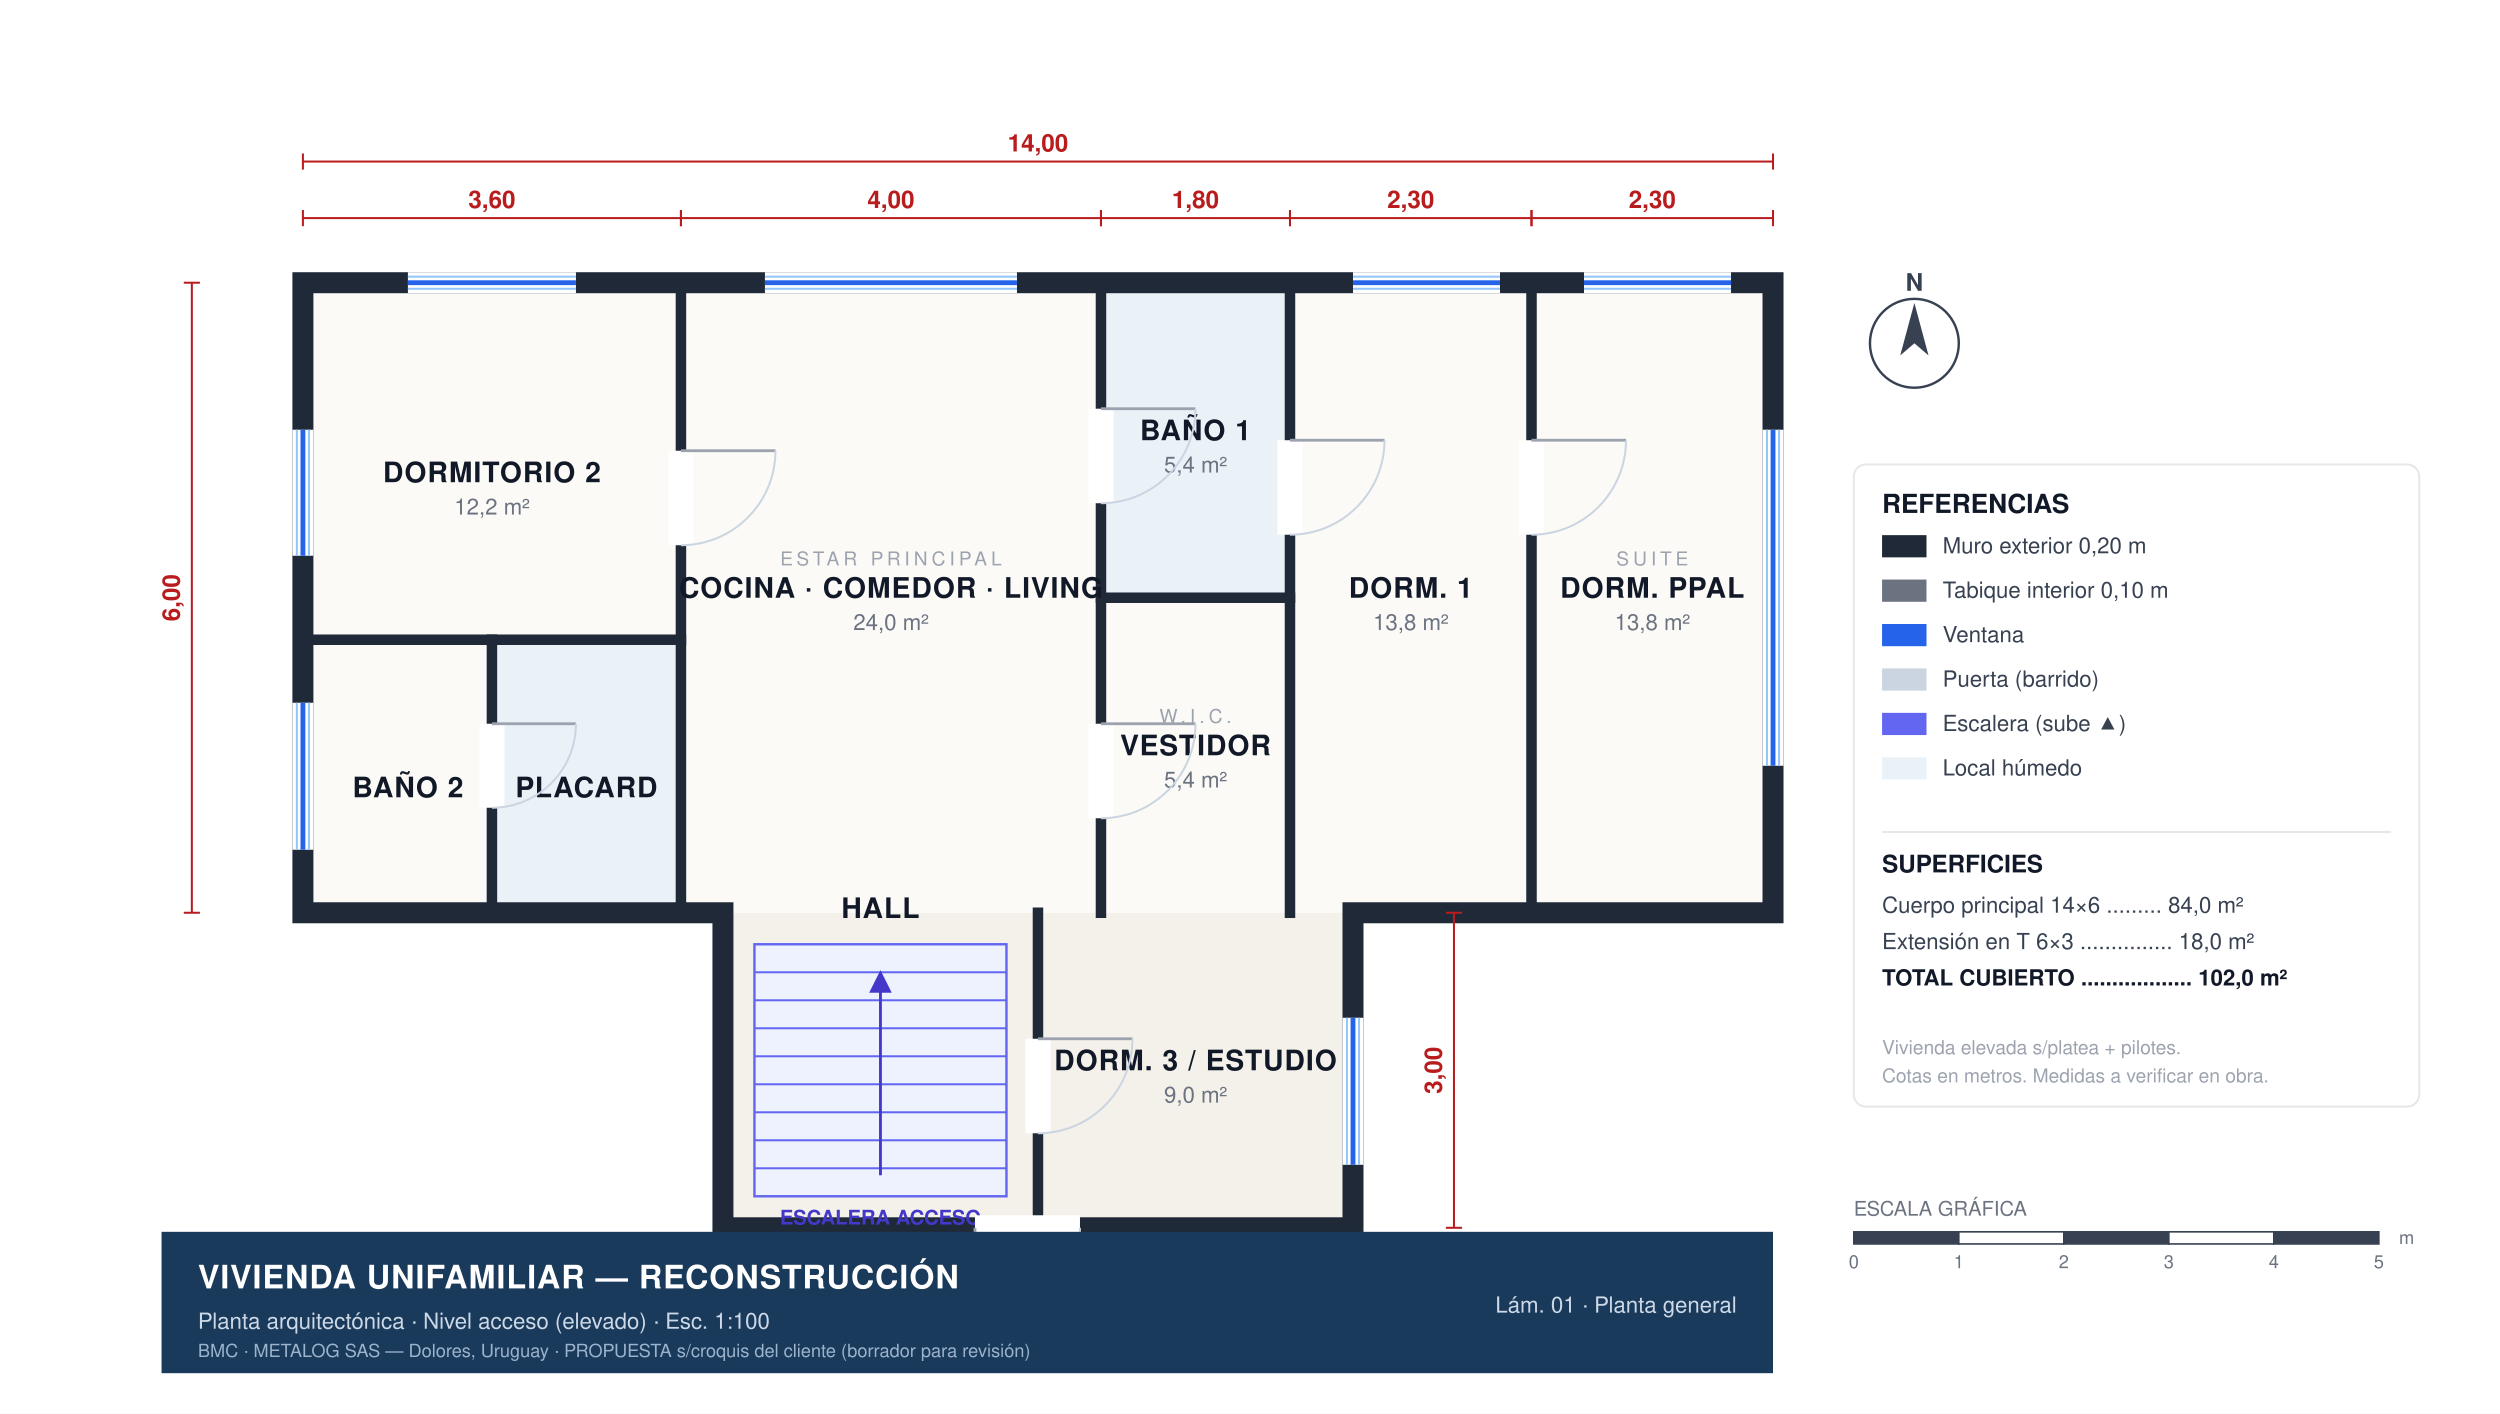
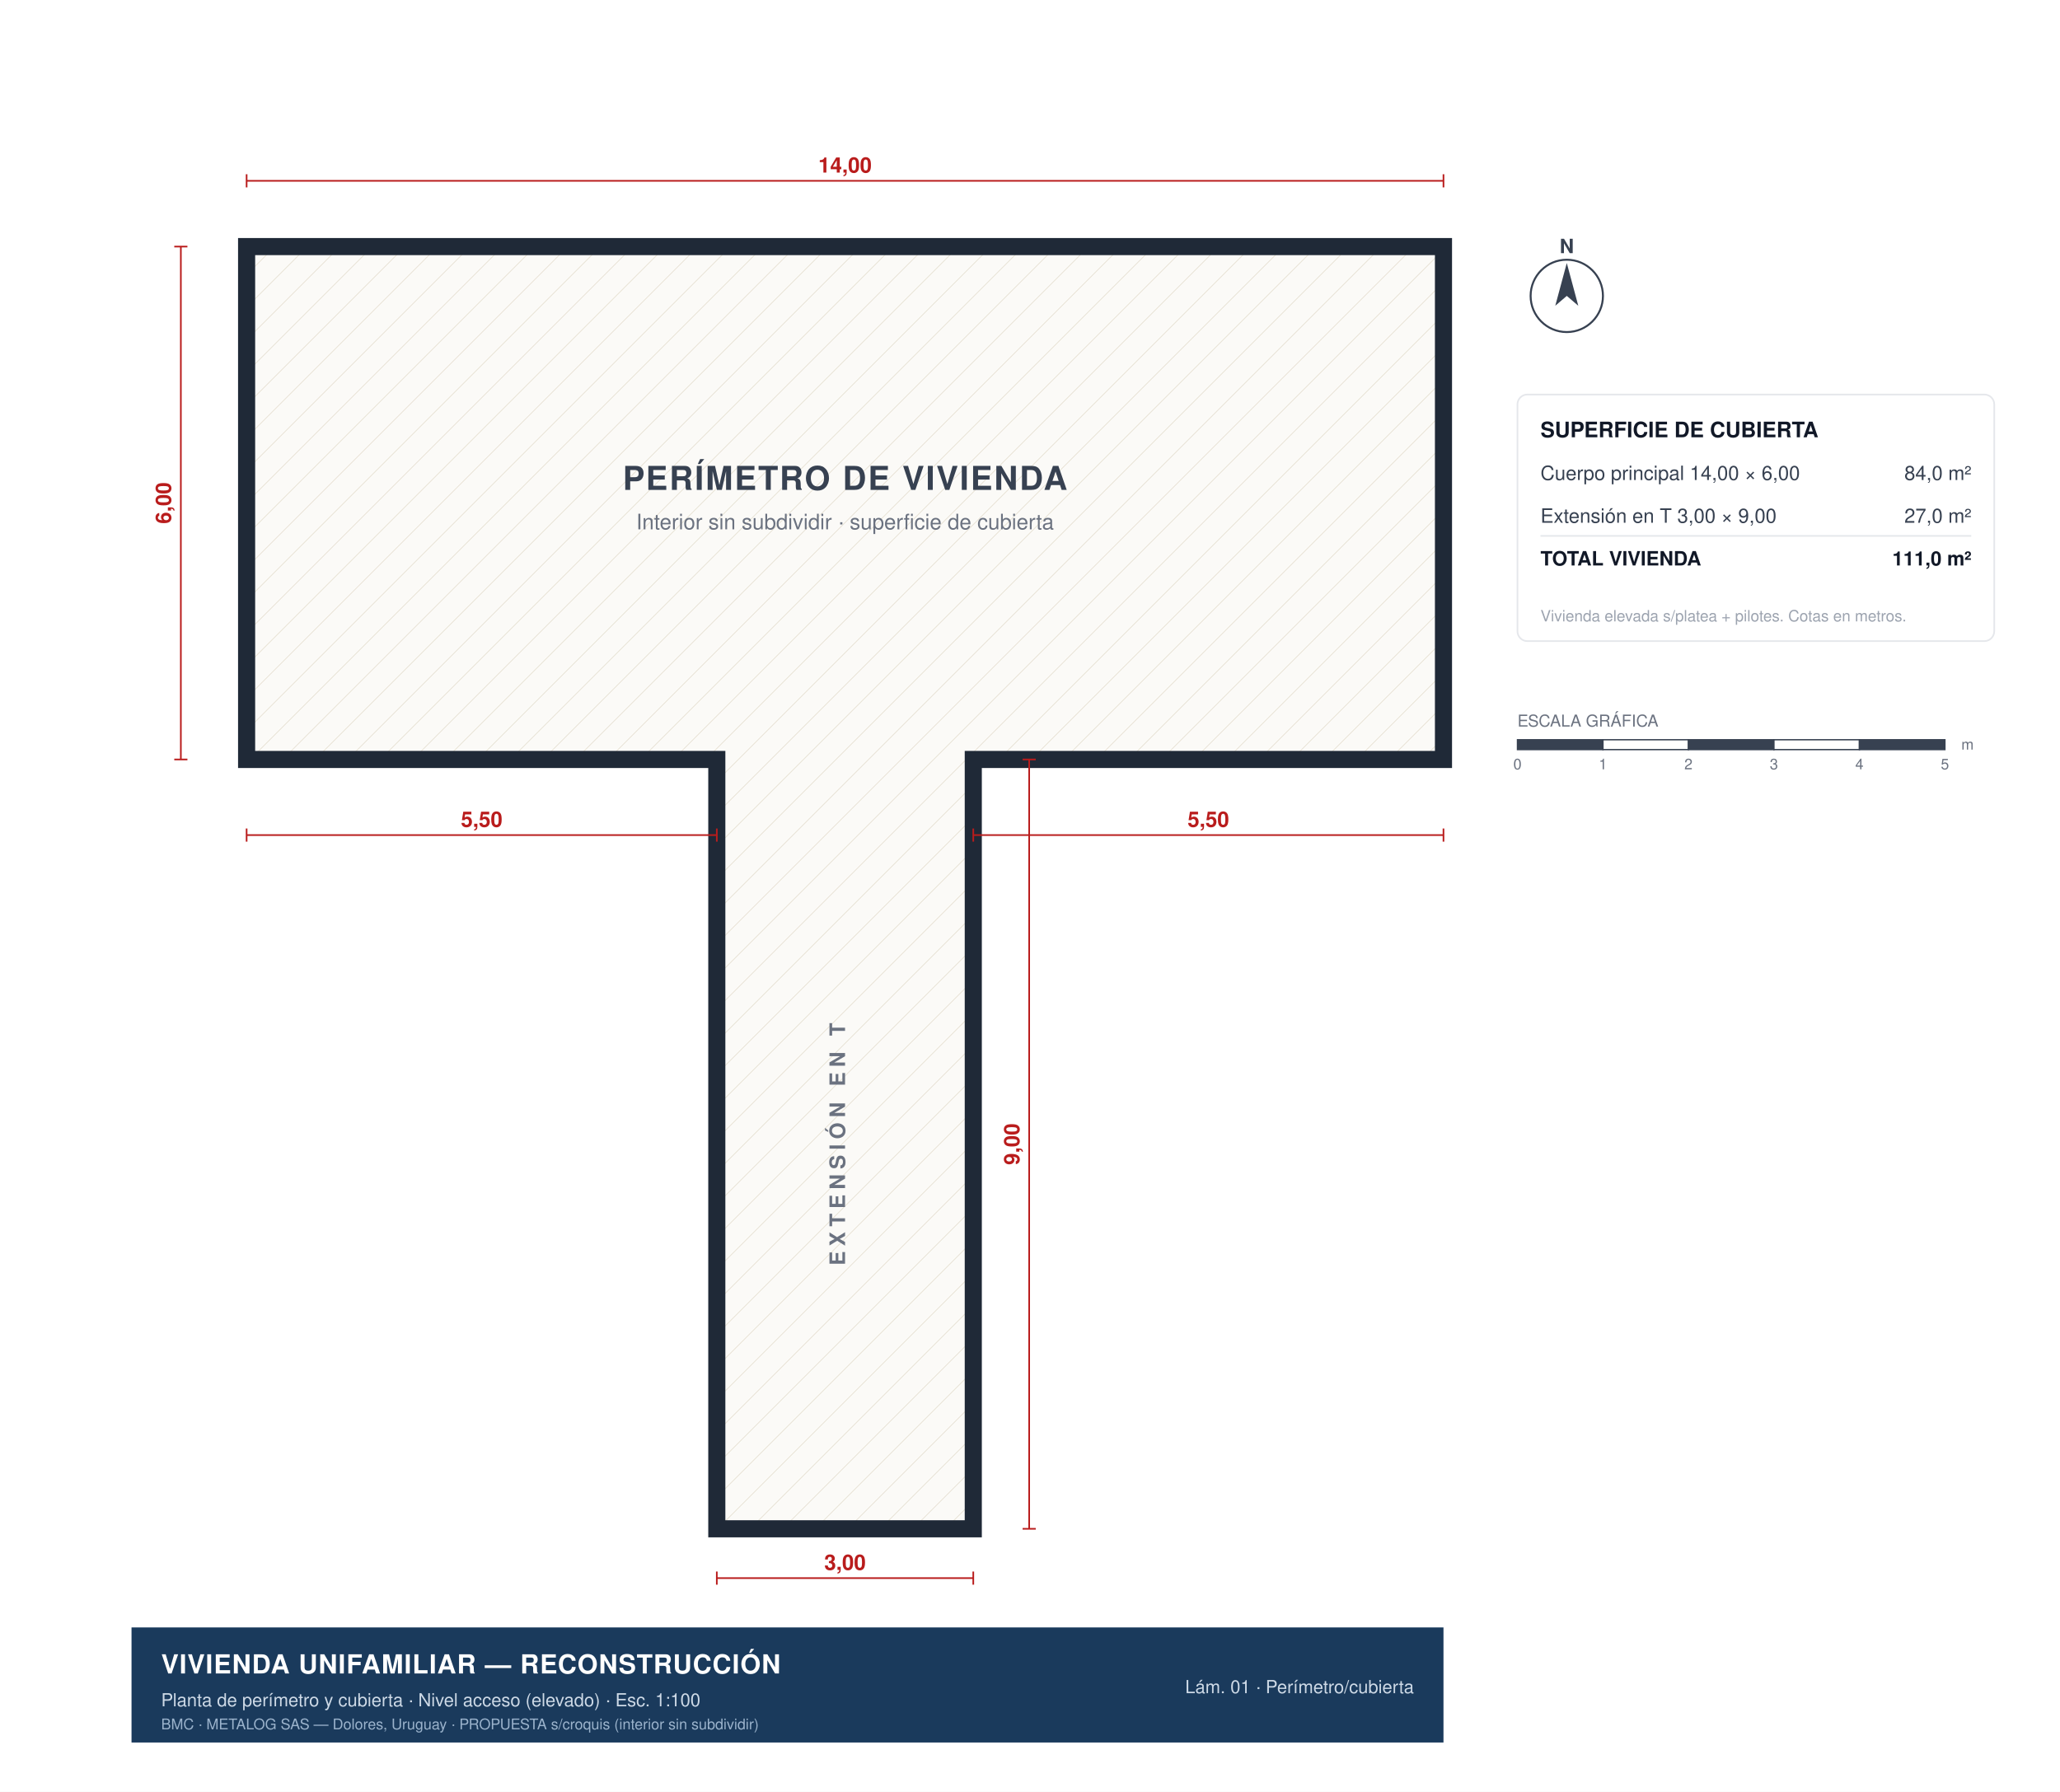
- <svg xmlns="http://www.w3.org/2000/svg" width="1238" height="700" viewBox="0 0 1238 700" font-family="Helvetica,Arial">
+ <svg xmlns="http://www.w3.org/2000/svg" width="1253" height="1090" viewBox="0 0 1253 1090" font-family="Helvetica,Arial">
  <defs>
-     <marker id="arr" markerWidth="8" markerHeight="8" refX="6" refY="4" orient="auto">
-       <path d="M0,0 L8,4 L0,8 Z" fill="#4338ca" />
-     </marker>
+     <pattern id="hatch" width="14" height="14" patternTransform="rotate(45)" patternUnits="userSpaceOnUse">
+       <rect width="14" height="14" fill="#fbfaf7" />
+       <line x1="0" y1="0" x2="0" y2="14" stroke="#e9e4d8" stroke-width="1" />
+     </pattern>
  </defs>
-   <rect width="1238" height="700" fill="#ffffff" />
-   <rect x="150" y="140" width="728" height="312" fill="#fbfaf7" />
-   <rect x="358" y="452" width="312" height="156" fill="#f4f1ea" />
-   <rect x="545.2" y="140" width="93.6" height="156" fill="#eaf2f8" />
-   <rect x="243.6" y="316.8" width="93.6" height="135.2" fill="#eaf2f8" />
-   <line x1="337.2" y1="140" x2="337.2" y2="452" stroke="#1f2937" stroke-width="5.2" stroke-linecap="square" />
-   <line x1="545.2" y1="140" x2="545.2" y2="452" stroke="#1f2937" stroke-width="5.2" stroke-linecap="square" />
-   <line x1="638.8" y1="140" x2="638.8" y2="452" stroke="#1f2937" stroke-width="5.2" stroke-linecap="square" />
-   <line x1="758.4" y1="140" x2="758.4" y2="452" stroke="#1f2937" stroke-width="5.2" stroke-linecap="square" />
-   <line x1="150" y1="316.8" x2="337.2" y2="316.8" stroke="#1f2937" stroke-width="5.2" stroke-linecap="square" />
-   <line x1="243.6" y1="316.8" x2="243.6" y2="452" stroke="#1f2937" stroke-width="5.2" stroke-linecap="square" />
-   <line x1="545.2" y1="296" x2="638.8" y2="296" stroke="#1f2937" stroke-width="5.2" stroke-linecap="square" />
-   <line x1="514" y1="452" x2="514" y2="608" stroke="#1f2937" stroke-width="5.2" stroke-linecap="square" />
-   <path d="M 150 140 H 878 V 452 H 670 V 608 H 358 V 452 H 150 Z" fill="none" stroke="#1f2937" stroke-width="10.4" stroke-linejoin="miter" />
-   <text x="243.6" y="238.8" text-anchor="middle" font-family="Helvetica,Arial" font-size="14" font-weight="700" fill="#111827" letter-spacing=".5">DORMITORIO 2</text>
-   <text x="243.6" y="254.8" text-anchor="middle" font-family="Helvetica,Arial" font-size="11" fill="#6b7280">12,2 m²</text>
-   <text x="290.4" y="394.8" text-anchor="middle" font-family="Helvetica,Arial" font-size="14" font-weight="700" fill="#111827" letter-spacing=".5">PLACARD</text>
-   <text x="202" y="394.8" text-anchor="middle" font-family="Helvetica,Arial" font-size="14" font-weight="700" fill="#111827" letter-spacing=".5">BAÑO 2</text>
-   <text x="441.2" y="296" text-anchor="middle" font-family="Helvetica,Arial" font-size="14" font-weight="700" fill="#111827" letter-spacing=".5">COCINA · COMEDOR · LIVING</text>
-   <text x="441.2" y="312" text-anchor="middle" font-family="Helvetica,Arial" font-size="11" fill="#6b7280">24,0 m²</text>
-   <text x="441.2" y="280" text-anchor="middle" font-family="Helvetica,Arial" font-size="9.5" fill="#9ca3af" letter-spacing="2">ESTAR PRINCIPAL</text>
-   <text x="592" y="218" text-anchor="middle" font-family="Helvetica,Arial" font-size="14" font-weight="700" fill="#111827" letter-spacing=".5">BAÑO 1</text>
-   <text x="592" y="234" text-anchor="middle" font-family="Helvetica,Arial" font-size="11" fill="#6b7280">5,4 m²</text>
-   <text x="592" y="374" text-anchor="middle" font-family="Helvetica,Arial" font-size="14" font-weight="700" fill="#111827" letter-spacing=".5">VESTIDOR</text>
-   <text x="592" y="390" text-anchor="middle" font-family="Helvetica,Arial" font-size="11" fill="#6b7280">5,4 m²</text>
-   <text x="592" y="358" text-anchor="middle" font-family="Helvetica,Arial" font-size="9.5" fill="#9ca3af" letter-spacing="2">W.I.C.</text>
-   <text x="698.6" y="296" text-anchor="middle" font-family="Helvetica,Arial" font-size="14" font-weight="700" fill="#111827" letter-spacing=".5">DORM. 1</text>
-   <text x="698.6" y="312" text-anchor="middle" font-family="Helvetica,Arial" font-size="11" fill="#6b7280">13,8 m²</text>
-   <text x="818.2" y="296" text-anchor="middle" font-family="Helvetica,Arial" font-size="14" font-weight="700" fill="#111827" letter-spacing=".5">DORM. PPAL</text>
-   <text x="818.2" y="312" text-anchor="middle" font-family="Helvetica,Arial" font-size="11" fill="#6b7280">13,8 m²</text>
-   <text x="818.2" y="280" text-anchor="middle" font-family="Helvetica,Arial" font-size="9.5" fill="#9ca3af" letter-spacing="2">SUITE</text>
-   <text x="592" y="530" text-anchor="middle" font-family="Helvetica,Arial" font-size="14" font-weight="700" fill="#111827" letter-spacing=".5">DORM. 3 / ESTUDIO</text>
-   <text x="592" y="546" text-anchor="middle" font-family="Helvetica,Arial" font-size="11" fill="#6b7280">9,0 m²</text>
-   <rect x="373.6" y="467.6" width="124.8" height="124.8" fill="#eef2ff" />
-   <line x1="373.6" y1="481.467" x2="498.4" y2="481.467" stroke="#6366f1" stroke-width="1" />
-   <line x1="373.6" y1="495.333" x2="498.4" y2="495.333" stroke="#6366f1" stroke-width="1" />
-   <line x1="373.6" y1="509.2" x2="498.4" y2="509.2" stroke="#6366f1" stroke-width="1" />
-   <line x1="373.6" y1="523.067" x2="498.4" y2="523.067" stroke="#6366f1" stroke-width="1" />
-   <line x1="373.6" y1="536.933" x2="498.4" y2="536.933" stroke="#6366f1" stroke-width="1" />
-   <line x1="373.6" y1="550.8" x2="498.4" y2="550.8" stroke="#6366f1" stroke-width="1" />
-   <line x1="373.6" y1="564.667" x2="498.4" y2="564.667" stroke="#6366f1" stroke-width="1" />
-   <line x1="373.6" y1="578.533" x2="498.4" y2="578.533" stroke="#6366f1" stroke-width="1" />
-   <rect x="373.6" y="467.6" width="124.8" height="124.8" fill="none" stroke="#6366f1" stroke-width="1.2" />
-   <line x1="436" y1="582" x2="436" y2="483.2" stroke="#4338ca" stroke-width="1.4" marker-end="url(#arr)" />
-   <text x="436" y="606.4" text-anchor="middle" font-family="Helvetica,Arial" font-size="10" font-weight="700" fill="#4338ca">ESCALERA ACCESO</text>
-   <text x="436" y="454.6" text-anchor="middle" font-family="Helvetica,Arial" font-size="14" font-weight="700" fill="#111827" letter-spacing=".5">HALL</text>
-   <rect x="331" y="223.2" width="12.4" height="46.8" fill="#fff" />
-   <line x1="337.2" y1="223.2" x2="384" y2="223.2" stroke="#9ca3af" stroke-width="1.4" />
-   <path d="M 384 223.2 A 46.8 46.8 0 0 1 337.2 270" fill="none" stroke="#cbd5e1" stroke-width="1" />
-   <rect x="539" y="202.4" width="12.4" height="46.8" fill="#fff" />
-   <line x1="545.2" y1="202.4" x2="592" y2="202.4" stroke="#9ca3af" stroke-width="1.4" />
-   <path d="M 592 202.4 A 46.8 46.8 0 0 1 545.2 249.2" fill="none" stroke="#cbd5e1" stroke-width="1" />
-   <rect x="539" y="358.4" width="12.4" height="46.8" fill="#fff" />
-   <line x1="545.2" y1="358.4" x2="592" y2="358.4" stroke="#9ca3af" stroke-width="1.4" />
-   <path d="M 592 358.4 A 46.8 46.8 0 0 1 545.2 405.2" fill="none" stroke="#cbd5e1" stroke-width="1" />
-   <rect x="632.6" y="218" width="12.4" height="46.8" fill="#fff" />
-   <line x1="638.8" y1="218" x2="685.6" y2="218" stroke="#9ca3af" stroke-width="1.4" />
-   <path d="M 685.6 218 A 46.8 46.8 0 0 1 638.8 264.8" fill="none" stroke="#cbd5e1" stroke-width="1" />
-   <rect x="752.2" y="218" width="12.4" height="46.8" fill="#fff" />
-   <line x1="758.4" y1="218" x2="805.2" y2="218" stroke="#9ca3af" stroke-width="1.4" />
-   <path d="M 805.2 218 A 46.8 46.8 0 0 1 758.4 264.8" fill="none" stroke="#cbd5e1" stroke-width="1" />
-   <rect x="237.4" y="358.4" width="12.4" height="41.6" fill="#fff" />
-   <line x1="243.6" y1="358.4" x2="285.2" y2="358.4" stroke="#9ca3af" stroke-width="1.4" />
-   <path d="M 285.2 358.4 A 41.6 41.6 0 0 1 243.6 400" fill="none" stroke="#cbd5e1" stroke-width="1" />
-   <rect x="507.8" y="514.4" width="12.4" height="46.8" fill="#fff" />
-   <line x1="514" y1="514.4" x2="560.8" y2="514.4" stroke="#9ca3af" stroke-width="1.4" />
-   <path d="M 560.8 514.4 A 46.8 46.8 0 0 1 514 561.2" fill="none" stroke="#cbd5e1" stroke-width="1" />
-   <rect x="482.8" y="601.8" width="52" height="12.4" fill="#fff" />
-   <line x1="482.8" y1="608" x2="482.8" y2="660" stroke="#9ca3af" stroke-width="1.4" />
-   <path d="M 482.8 660 A 52 52 0 0 0 534.8 608" fill="none" stroke="#cbd5e1" stroke-width="1" />
-   <text x="514" y="642" text-anchor="middle" font-family="Helvetica,Arial" font-size="10" font-weight="700" fill="#374151">ACCESO PRINCIPAL ▲</text>
-   <rect x="144.8" y="212.8" width="10.4" height="62.4" fill="#fff" />
-   <line x1="150" y1="212.8" x2="150" y2="275.2" stroke="#2563eb" stroke-width="2.4" />
-   <line x1="147" y1="212.8" x2="147" y2="275.2" stroke="#93c5fd" stroke-width="1" />
-   <line x1="153" y1="212.8" x2="153" y2="275.2" stroke="#93c5fd" stroke-width="1" />
-   <rect x="202" y="134.8" width="83.2" height="10.4" fill="#fff" />
-   <line x1="202" y1="140" x2="285.2" y2="140" stroke="#2563eb" stroke-width="2.4" />
-   <line x1="202" y1="137" x2="285.2" y2="137" stroke="#93c5fd" stroke-width="1" />
-   <line x1="202" y1="143" x2="285.2" y2="143" stroke="#93c5fd" stroke-width="1" />
-   <rect x="378.8" y="134.8" width="124.8" height="10.4" fill="#fff" />
-   <line x1="378.8" y1="140" x2="503.6" y2="140" stroke="#2563eb" stroke-width="2.4" />
-   <line x1="378.8" y1="137" x2="503.6" y2="137" stroke="#93c5fd" stroke-width="1" />
-   <line x1="378.8" y1="143" x2="503.6" y2="143" stroke="#93c5fd" stroke-width="1" />
-   <rect x="670" y="134.8" width="72.8" height="10.4" fill="#fff" />
-   <line x1="670" y1="140" x2="742.8" y2="140" stroke="#2563eb" stroke-width="2.4" />
-   <line x1="670" y1="137" x2="742.8" y2="137" stroke="#93c5fd" stroke-width="1" />
-   <line x1="670" y1="143" x2="742.8" y2="143" stroke="#93c5fd" stroke-width="1" />
-   <rect x="784.4" y="134.8" width="72.8" height="10.4" fill="#fff" />
-   <line x1="784.4" y1="140" x2="857.2" y2="140" stroke="#2563eb" stroke-width="2.4" />
-   <line x1="784.4" y1="137" x2="857.2" y2="137" stroke="#93c5fd" stroke-width="1" />
-   <line x1="784.4" y1="143" x2="857.2" y2="143" stroke="#93c5fd" stroke-width="1" />
-   <rect x="872.8" y="212.8" width="10.4" height="166.4" fill="#fff" />
-   <line x1="878" y1="212.8" x2="878" y2="379.2" stroke="#2563eb" stroke-width="2.4" />
-   <line x1="875" y1="212.8" x2="875" y2="379.2" stroke="#93c5fd" stroke-width="1" />
-   <line x1="881" y1="212.8" x2="881" y2="379.2" stroke="#93c5fd" stroke-width="1" />
-   <rect x="144.8" y="348" width="10.4" height="72.8" fill="#fff" />
-   <line x1="150" y1="348" x2="150" y2="420.8" stroke="#2563eb" stroke-width="2.4" />
-   <line x1="147" y1="348" x2="147" y2="420.8" stroke="#93c5fd" stroke-width="1" />
-   <line x1="153" y1="348" x2="153" y2="420.8" stroke="#93c5fd" stroke-width="1" />
-   <rect x="664.8" y="504" width="10.4" height="72.8" fill="#fff" />
-   <line x1="670" y1="504" x2="670" y2="576.8" stroke="#2563eb" stroke-width="2.4" />
-   <line x1="667" y1="504" x2="667" y2="576.8" stroke="#93c5fd" stroke-width="1" />
-   <line x1="673" y1="504" x2="673" y2="576.8" stroke="#93c5fd" stroke-width="1" />
-   <line x1="150" y1="80" x2="878" y2="80" stroke="#b91c1c" stroke-width="1" />
-   <line x1="150" y1="76" x2="150" y2="84" stroke="#b91c1c" stroke-width="1" />
-   <line x1="878" y1="76" x2="878" y2="84" stroke="#b91c1c" stroke-width="1" />
-   <text x="514" y="75" text-anchor="middle" font-family="Helvetica,Arial" font-size="12" font-weight="700" fill="#b91c1c">14,00</text>
-   <line x1="150" y1="108" x2="337.2" y2="108" stroke="#b91c1c" stroke-width="1" />
-   <line x1="150" y1="104" x2="150" y2="112" stroke="#b91c1c" stroke-width="1" />
-   <line x1="337.2" y1="104" x2="337.2" y2="112" stroke="#b91c1c" stroke-width="1" />
-   <text x="243.6" y="103" text-anchor="middle" font-family="Helvetica,Arial" font-size="12" font-weight="700" fill="#b91c1c">3,60</text>
-   <line x1="337.2" y1="108" x2="545.2" y2="108" stroke="#b91c1c" stroke-width="1" />
-   <line x1="337.2" y1="104" x2="337.2" y2="112" stroke="#b91c1c" stroke-width="1" />
-   <line x1="545.2" y1="104" x2="545.2" y2="112" stroke="#b91c1c" stroke-width="1" />
-   <text x="441.2" y="103" text-anchor="middle" font-family="Helvetica,Arial" font-size="12" font-weight="700" fill="#b91c1c">4,00</text>
-   <line x1="545.2" y1="108" x2="638.8" y2="108" stroke="#b91c1c" stroke-width="1" />
-   <line x1="545.2" y1="104" x2="545.2" y2="112" stroke="#b91c1c" stroke-width="1" />
-   <line x1="638.8" y1="104" x2="638.8" y2="112" stroke="#b91c1c" stroke-width="1" />
-   <text x="592" y="103" text-anchor="middle" font-family="Helvetica,Arial" font-size="12" font-weight="700" fill="#b91c1c">1,80</text>
-   <line x1="638.8" y1="108" x2="758.4" y2="108" stroke="#b91c1c" stroke-width="1" />
-   <line x1="638.8" y1="104" x2="638.8" y2="112" stroke="#b91c1c" stroke-width="1" />
-   <line x1="758.4" y1="104" x2="758.4" y2="112" stroke="#b91c1c" stroke-width="1" />
-   <text x="698.6" y="103" text-anchor="middle" font-family="Helvetica,Arial" font-size="12" font-weight="700" fill="#b91c1c">2,30</text>
-   <line x1="758.4" y1="108" x2="878" y2="108" stroke="#b91c1c" stroke-width="1" />
-   <line x1="758.4" y1="104" x2="758.4" y2="112" stroke="#b91c1c" stroke-width="1" />
-   <line x1="878" y1="104" x2="878" y2="112" stroke="#b91c1c" stroke-width="1" />
-   <text x="818.2" y="103" text-anchor="middle" font-family="Helvetica,Arial" font-size="12" font-weight="700" fill="#b91c1c">2,30</text>
-   <line x1="95" y1="140" x2="95" y2="452" stroke="#b91c1c" stroke-width="1" />
-   <line x1="91" y1="140" x2="99" y2="140" stroke="#b91c1c" stroke-width="1" />
-   <line x1="91" y1="452" x2="99" y2="452" stroke="#b91c1c" stroke-width="1" />
-   <text x="89" y="296" text-anchor="middle" font-family="Helvetica,Arial" font-size="12" font-weight="700" fill="#b91c1c" transform="rotate(-90 89 296)">6,00</text>
-   <line x1="358" y1="664" x2="670" y2="664" stroke="#b91c1c" stroke-width="1" />
-   <line x1="358" y1="660" x2="358" y2="668" stroke="#b91c1c" stroke-width="1" />
-   <line x1="670" y1="660" x2="670" y2="668" stroke="#b91c1c" stroke-width="1" />
-   <text x="514" y="659" text-anchor="middle" font-family="Helvetica,Arial" font-size="12" font-weight="700" fill="#b91c1c">6,00</text>
-   <line x1="720" y1="452" x2="720" y2="608" stroke="#b91c1c" stroke-width="1" />
-   <line x1="716" y1="452" x2="724" y2="452" stroke="#b91c1c" stroke-width="1" />
-   <line x1="716" y1="608" x2="724" y2="608" stroke="#b91c1c" stroke-width="1" />
-   <text x="714" y="530" text-anchor="middle" font-family="Helvetica,Arial" font-size="12" font-weight="700" fill="#b91c1c" transform="rotate(-90 714 530)">3,00</text>
-   <circle cx="948" cy="170" r="22" fill="none" stroke="#374151" stroke-width="1.2" />
-   <path d="M 948 150 L 941 176 L 948 170 L 955 176 Z" fill="#374151" />
-   <text x="948" y="144" text-anchor="middle" font-family="Helvetica,Arial" font-size="12" font-weight="700" fill="#374151">N</text>
-   <text x="918" y="602" font-family="Helvetica,Arial" font-size="10" fill="#6b7280">ESCALA GRÁFICA</text>
-   <rect x="918" y="610" width="52" height="6" fill="#374151" stroke="#374151" stroke-width="0.8" />
-   <rect x="970" y="610" width="52" height="6" fill="#fff" stroke="#374151" stroke-width="0.8" />
-   <rect x="1022" y="610" width="52" height="6" fill="#374151" stroke="#374151" stroke-width="0.8" />
-   <rect x="1074" y="610" width="52" height="6" fill="#fff" stroke="#374151" stroke-width="0.8" />
-   <rect x="1126" y="610" width="52" height="6" fill="#374151" stroke="#374151" stroke-width="0.8" />
-   <text x="918" y="628" text-anchor="middle" font-family="Helvetica,Arial" font-size="9" fill="#6b7280">0</text>
-   <text x="970" y="628" text-anchor="middle" font-family="Helvetica,Arial" font-size="9" fill="#6b7280">1</text>
-   <text x="1022" y="628" text-anchor="middle" font-family="Helvetica,Arial" font-size="9" fill="#6b7280">2</text>
-   <text x="1074" y="628" text-anchor="middle" font-family="Helvetica,Arial" font-size="9" fill="#6b7280">3</text>
-   <text x="1126" y="628" text-anchor="middle" font-family="Helvetica,Arial" font-size="9" fill="#6b7280">4</text>
-   <text x="1178" y="628" text-anchor="middle" font-family="Helvetica,Arial" font-size="9" fill="#6b7280">5</text>
-   <text x="1188" y="616" font-family="Helvetica,Arial" font-size="9" fill="#6b7280">m</text>
-   <rect x="918" y="230" width="280" height="318" rx="6" fill="#ffffff" stroke="#e5e7eb" />
-   <text x="932" y="254" font-family="Helvetica,Arial" font-size="13" font-weight="700" fill="#111827">REFERENCIAS</text>
-   <rect x="932" y="265" width="22" height="11" fill="#1f2937" />
-   <text x="962" y="274" font-family="Helvetica,Arial" font-size="11" fill="#374151">Muro exterior 0,20 m</text>
-   <rect x="932" y="287" width="22" height="11" fill="#6b7280" />
-   <text x="962" y="296" font-family="Helvetica,Arial" font-size="11" fill="#374151">Tabique interior 0,10 m</text>
-   <rect x="932" y="309" width="22" height="11" fill="#2563eb" />
-   <text x="962" y="318" font-family="Helvetica,Arial" font-size="11" fill="#374151">Ventana</text>
-   <rect x="932" y="331" width="22" height="11" fill="#cbd5e1" />
-   <text x="962" y="340" font-family="Helvetica,Arial" font-size="11" fill="#374151">Puerta (barrido)</text>
-   <rect x="932" y="353" width="22" height="11" fill="#6366f1" />
-   <text x="962" y="362" font-family="Helvetica,Arial" font-size="11" fill="#374151">Escalera (sube ▲)</text>
-   <rect x="932" y="375" width="22" height="11" fill="#eaf2f8" />
-   <text x="962" y="384" font-family="Helvetica,Arial" font-size="11" fill="#374151">Local húmedo</text>
-   <line x1="932" y1="412" x2="1184" y2="412" stroke="#e5e7eb" />
-   <text x="932" y="432" font-family="Helvetica,Arial" font-size="12" font-weight="700" fill="#111827">SUPERFICIES</text>
-   <text x="932" y="452" font-family="Helvetica,Arial" font-size="11" fill="#374151" font-weight="400">Cuerpo principal 14×6 ......... 84,0 m²</text>
-   <text x="932" y="470" font-family="Helvetica,Arial" font-size="11" fill="#374151" font-weight="400">Extensión en T 6×3 ............... 18,0 m²</text>
-   <text x="932" y="488" font-family="Helvetica,Arial" font-size="11" fill="#111827" font-weight="700">TOTAL CUBIERTO .................. 102,0 m²</text>
-   <text x="932" y="522" font-family="Helvetica,Arial" font-size="9.5" fill="#9ca3af">Vivienda elevada s/platea + pilotes.</text>
-   <text x="932" y="536" font-family="Helvetica,Arial" font-size="9.5" fill="#9ca3af">Cotas en metros. Medidas a verificar en obra.</text>
-   <rect x="80" y="610" width="798" height="70" fill="#1A3A5C" />
-   <text x="98" y="638" font-family="Helvetica,Arial" font-size="16" font-weight="700" fill="#fff" letter-spacing=".5">VIVIENDA UNIFAMILIAR — RECONSTRUCCIÓN</text>
-   <text x="98" y="658" font-family="Helvetica,Arial" font-size="11" fill="#cdd9e6">Planta arquitectónica · Nivel acceso (elevado) · Esc. 1:100</text>
-   <text x="98" y="672" font-family="Helvetica,Arial" font-size="9" fill="#9bb3cc">BMC · METALOG SAS — Dolores, Uruguay · PROPUESTA s/croquis del cliente (borrador para revisión)</text>
-   <text x="860" y="650" text-anchor="end" font-family="Helvetica,Arial" font-size="11" fill="#cdd9e6">Lám. 01 · Planta general</text>
+   <rect width="1253" height="1090" fill="#ffffff" />
+   <path d="M 150 150 H 878 V 462 H 592 V 930 H 436 V 462 H 150 Z" fill="url(#hatch)" />
+   <path d="M 150 150 H 878 V 462 H 592 V 930 H 436 V 462 H 150 Z" fill="none" stroke="#1f2937" stroke-width="10.4" stroke-linejoin="miter" />
+   <text x="514" y="298" text-anchor="middle" font-family="Helvetica,Arial" font-size="20" font-weight="700" fill="#374151" letter-spacing="1">PERÍMETRO DE VIVIENDA</text>
+   <text x="514" y="322" text-anchor="middle" font-family="Helvetica,Arial" font-size="13" fill="#6b7280">Interior sin subdividir · superficie de cubierta</text>
+   <text x="514" y="696" text-anchor="middle" font-family="Helvetica,Arial" font-size="13" font-weight="700" fill="#6b7280" letter-spacing="3" transform="rotate(-90 514 696)">EXTENSIÓN EN T</text>
+   <line x1="150" y1="110" x2="878" y2="110" stroke="#b91c1c" stroke-width="1" />
+   <line x1="150" y1="106" x2="150" y2="114" stroke="#b91c1c" stroke-width="1" />
+   <line x1="878" y1="106" x2="878" y2="114" stroke="#b91c1c" stroke-width="1" />
+   <text x="514" y="105" text-anchor="middle" font-family="Helvetica,Arial" font-size="13" font-weight="700" fill="#b91c1c">14,00</text>
+   <line x1="110" y1="150" x2="110" y2="462" stroke="#b91c1c" stroke-width="1" />
+   <line x1="106" y1="150" x2="114" y2="150" stroke="#b91c1c" stroke-width="1" />
+   <line x1="106" y1="462" x2="114" y2="462" stroke="#b91c1c" stroke-width="1" />
+   <text x="104" y="306" text-anchor="middle" font-family="Helvetica,Arial" font-size="13" font-weight="700" fill="#b91c1c" transform="rotate(-90 104 306)">6,00</text>
+   <line x1="150" y1="508" x2="436" y2="508" stroke="#b91c1c" stroke-width="1" />
+   <line x1="150" y1="504" x2="150" y2="512" stroke="#b91c1c" stroke-width="1" />
+   <line x1="436" y1="504" x2="436" y2="512" stroke="#b91c1c" stroke-width="1" />
+   <text x="293" y="503" text-anchor="middle" font-family="Helvetica,Arial" font-size="13" font-weight="700" fill="#b91c1c">5,50</text>
+   <line x1="592" y1="508" x2="878" y2="508" stroke="#b91c1c" stroke-width="1" />
+   <line x1="592" y1="504" x2="592" y2="512" stroke="#b91c1c" stroke-width="1" />
+   <line x1="878" y1="504" x2="878" y2="512" stroke="#b91c1c" stroke-width="1" />
+   <text x="735" y="503" text-anchor="middle" font-family="Helvetica,Arial" font-size="13" font-weight="700" fill="#b91c1c">5,50</text>
+   <line x1="436" y1="960" x2="592" y2="960" stroke="#b91c1c" stroke-width="1" />
+   <line x1="436" y1="956" x2="436" y2="964" stroke="#b91c1c" stroke-width="1" />
+   <line x1="592" y1="956" x2="592" y2="964" stroke="#b91c1c" stroke-width="1" />
+   <text x="514" y="955" text-anchor="middle" font-family="Helvetica,Arial" font-size="13" font-weight="700" fill="#b91c1c">3,00</text>
+   <line x1="626" y1="462" x2="626" y2="930" stroke="#b91c1c" stroke-width="1" />
+   <line x1="622" y1="462" x2="630" y2="462" stroke="#b91c1c" stroke-width="1" />
+   <line x1="622" y1="930" x2="630" y2="930" stroke="#b91c1c" stroke-width="1" />
+   <text x="620" y="696" text-anchor="middle" font-family="Helvetica,Arial" font-size="13" font-weight="700" fill="#b91c1c" transform="rotate(-90 620 696)">9,00</text>
+   <circle cx="953" cy="180" r="22" fill="none" stroke="#374151" stroke-width="1.2" />
+   <path d="M 953 160 L 946 186 L 953 180 L 960 186 Z" fill="#374151" />
+   <text x="953" y="154" text-anchor="middle" font-family="Helvetica,Arial" font-size="12" font-weight="700" fill="#374151">N</text>
+   <text x="923" y="442" font-family="Helvetica,Arial" font-size="10" fill="#6b7280">ESCALA GRÁFICA</text>
+   <rect x="923" y="450" width="52" height="6" fill="#374151" stroke="#374151" stroke-width="0.8" />
+   <rect x="975" y="450" width="52" height="6" fill="#fff" stroke="#374151" stroke-width="0.8" />
+   <rect x="1027" y="450" width="52" height="6" fill="#374151" stroke="#374151" stroke-width="0.8" />
+   <rect x="1079" y="450" width="52" height="6" fill="#fff" stroke="#374151" stroke-width="0.8" />
+   <rect x="1131" y="450" width="52" height="6" fill="#374151" stroke="#374151" stroke-width="0.8" />
+   <text x="923" y="468" text-anchor="middle" font-family="Helvetica,Arial" font-size="9" fill="#6b7280">0</text>
+   <text x="975" y="468" text-anchor="middle" font-family="Helvetica,Arial" font-size="9" fill="#6b7280">1</text>
+   <text x="1027" y="468" text-anchor="middle" font-family="Helvetica,Arial" font-size="9" fill="#6b7280">2</text>
+   <text x="1079" y="468" text-anchor="middle" font-family="Helvetica,Arial" font-size="9" fill="#6b7280">3</text>
+   <text x="1131" y="468" text-anchor="middle" font-family="Helvetica,Arial" font-size="9" fill="#6b7280">4</text>
+   <text x="1183" y="468" text-anchor="middle" font-family="Helvetica,Arial" font-size="9" fill="#6b7280">5</text>
+   <text x="1193" y="456" font-family="Helvetica,Arial" font-size="9" fill="#6b7280">m</text>
+   <rect x="923" y="240" width="290" height="150" rx="6" fill="#ffffff" stroke="#e5e7eb" />
+   <text x="937" y="266" font-family="Helvetica,Arial" font-size="13" font-weight="700" fill="#111827">SUPERFICIE DE CUBIERTA</text>
+   <text x="937" y="292" font-family="Helvetica,Arial" font-size="12" fill="#374151" font-weight="400">Cuerpo principal  14,00 × 6,00</text>
+   <text x="1199" y="292" text-anchor="end" font-family="Helvetica,Arial" font-size="12" fill="#374151" font-weight="400">84,0 m²</text>
+   <text x="937" y="318" font-family="Helvetica,Arial" font-size="12" fill="#374151" font-weight="400">Extensión en T   3,00 × 9,00</text>
+   <text x="1199" y="318" text-anchor="end" font-family="Helvetica,Arial" font-size="12" fill="#374151" font-weight="400">27,0 m²</text>
+   <text x="937" y="344" font-family="Helvetica,Arial" font-size="12" fill="#111827" font-weight="700">TOTAL VIVIENDA</text>
+   <text x="1199" y="344" text-anchor="end" font-family="Helvetica,Arial" font-size="12" fill="#111827" font-weight="700">111,0 m²</text>
+   <line x1="937" y1="326" x2="1199" y2="326" stroke="#e5e7eb" />
+   <text x="937" y="378" font-family="Helvetica,Arial" font-size="9.5" fill="#9ca3af">Vivienda elevada s/platea + pilotes. Cotas en metros.</text>
+   <rect x="80" y="990" width="798" height="70" fill="#1A3A5C" />
+   <text x="98" y="1018" font-family="Helvetica,Arial" font-size="16" font-weight="700" fill="#fff" letter-spacing=".5">VIVIENDA UNIFAMILIAR — RECONSTRUCCIÓN</text>
+   <text x="98" y="1038" font-family="Helvetica,Arial" font-size="11" fill="#cdd9e6">Planta de perímetro y cubierta · Nivel acceso (elevado) · Esc. 1:100</text>
+   <text x="98" y="1052" font-family="Helvetica,Arial" font-size="9" fill="#9bb3cc">BMC · METALOG SAS — Dolores, Uruguay · PROPUESTA s/croquis (interior sin subdividir)</text>
+   <text x="860" y="1030" text-anchor="end" font-family="Helvetica,Arial" font-size="11" fill="#cdd9e6">Lám. 01 · Perímetro/cubierta</text>
</svg>
